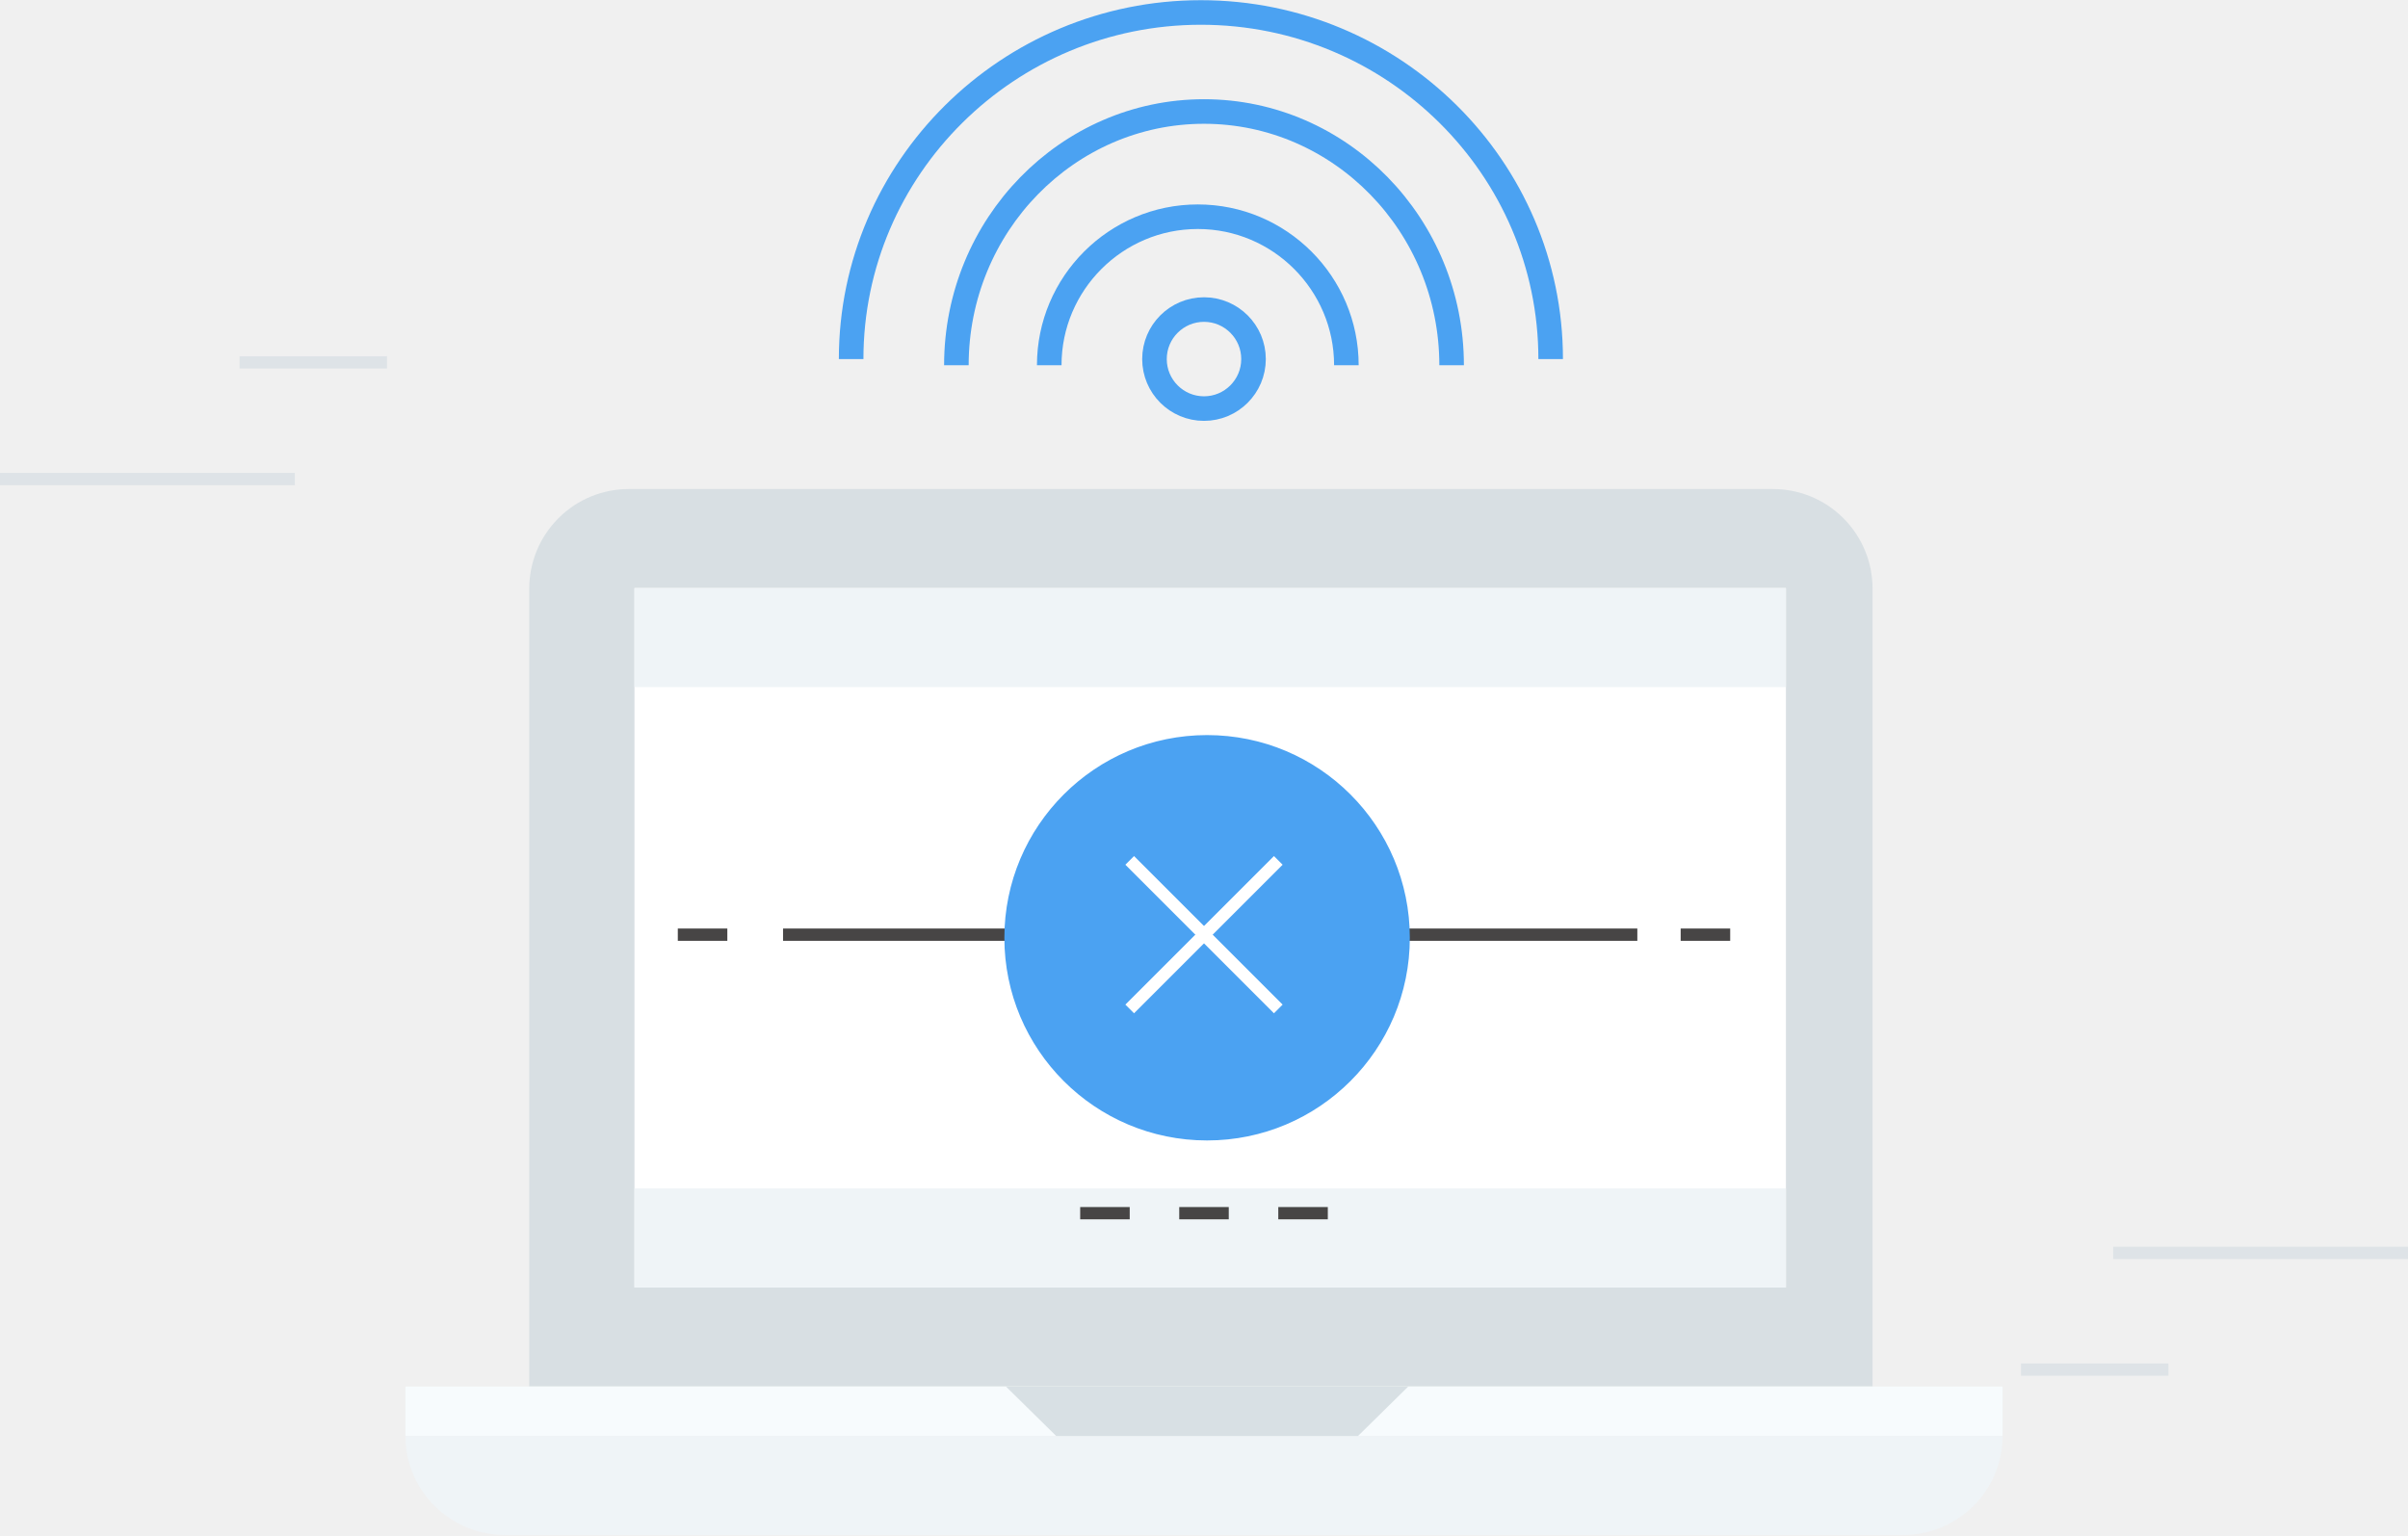
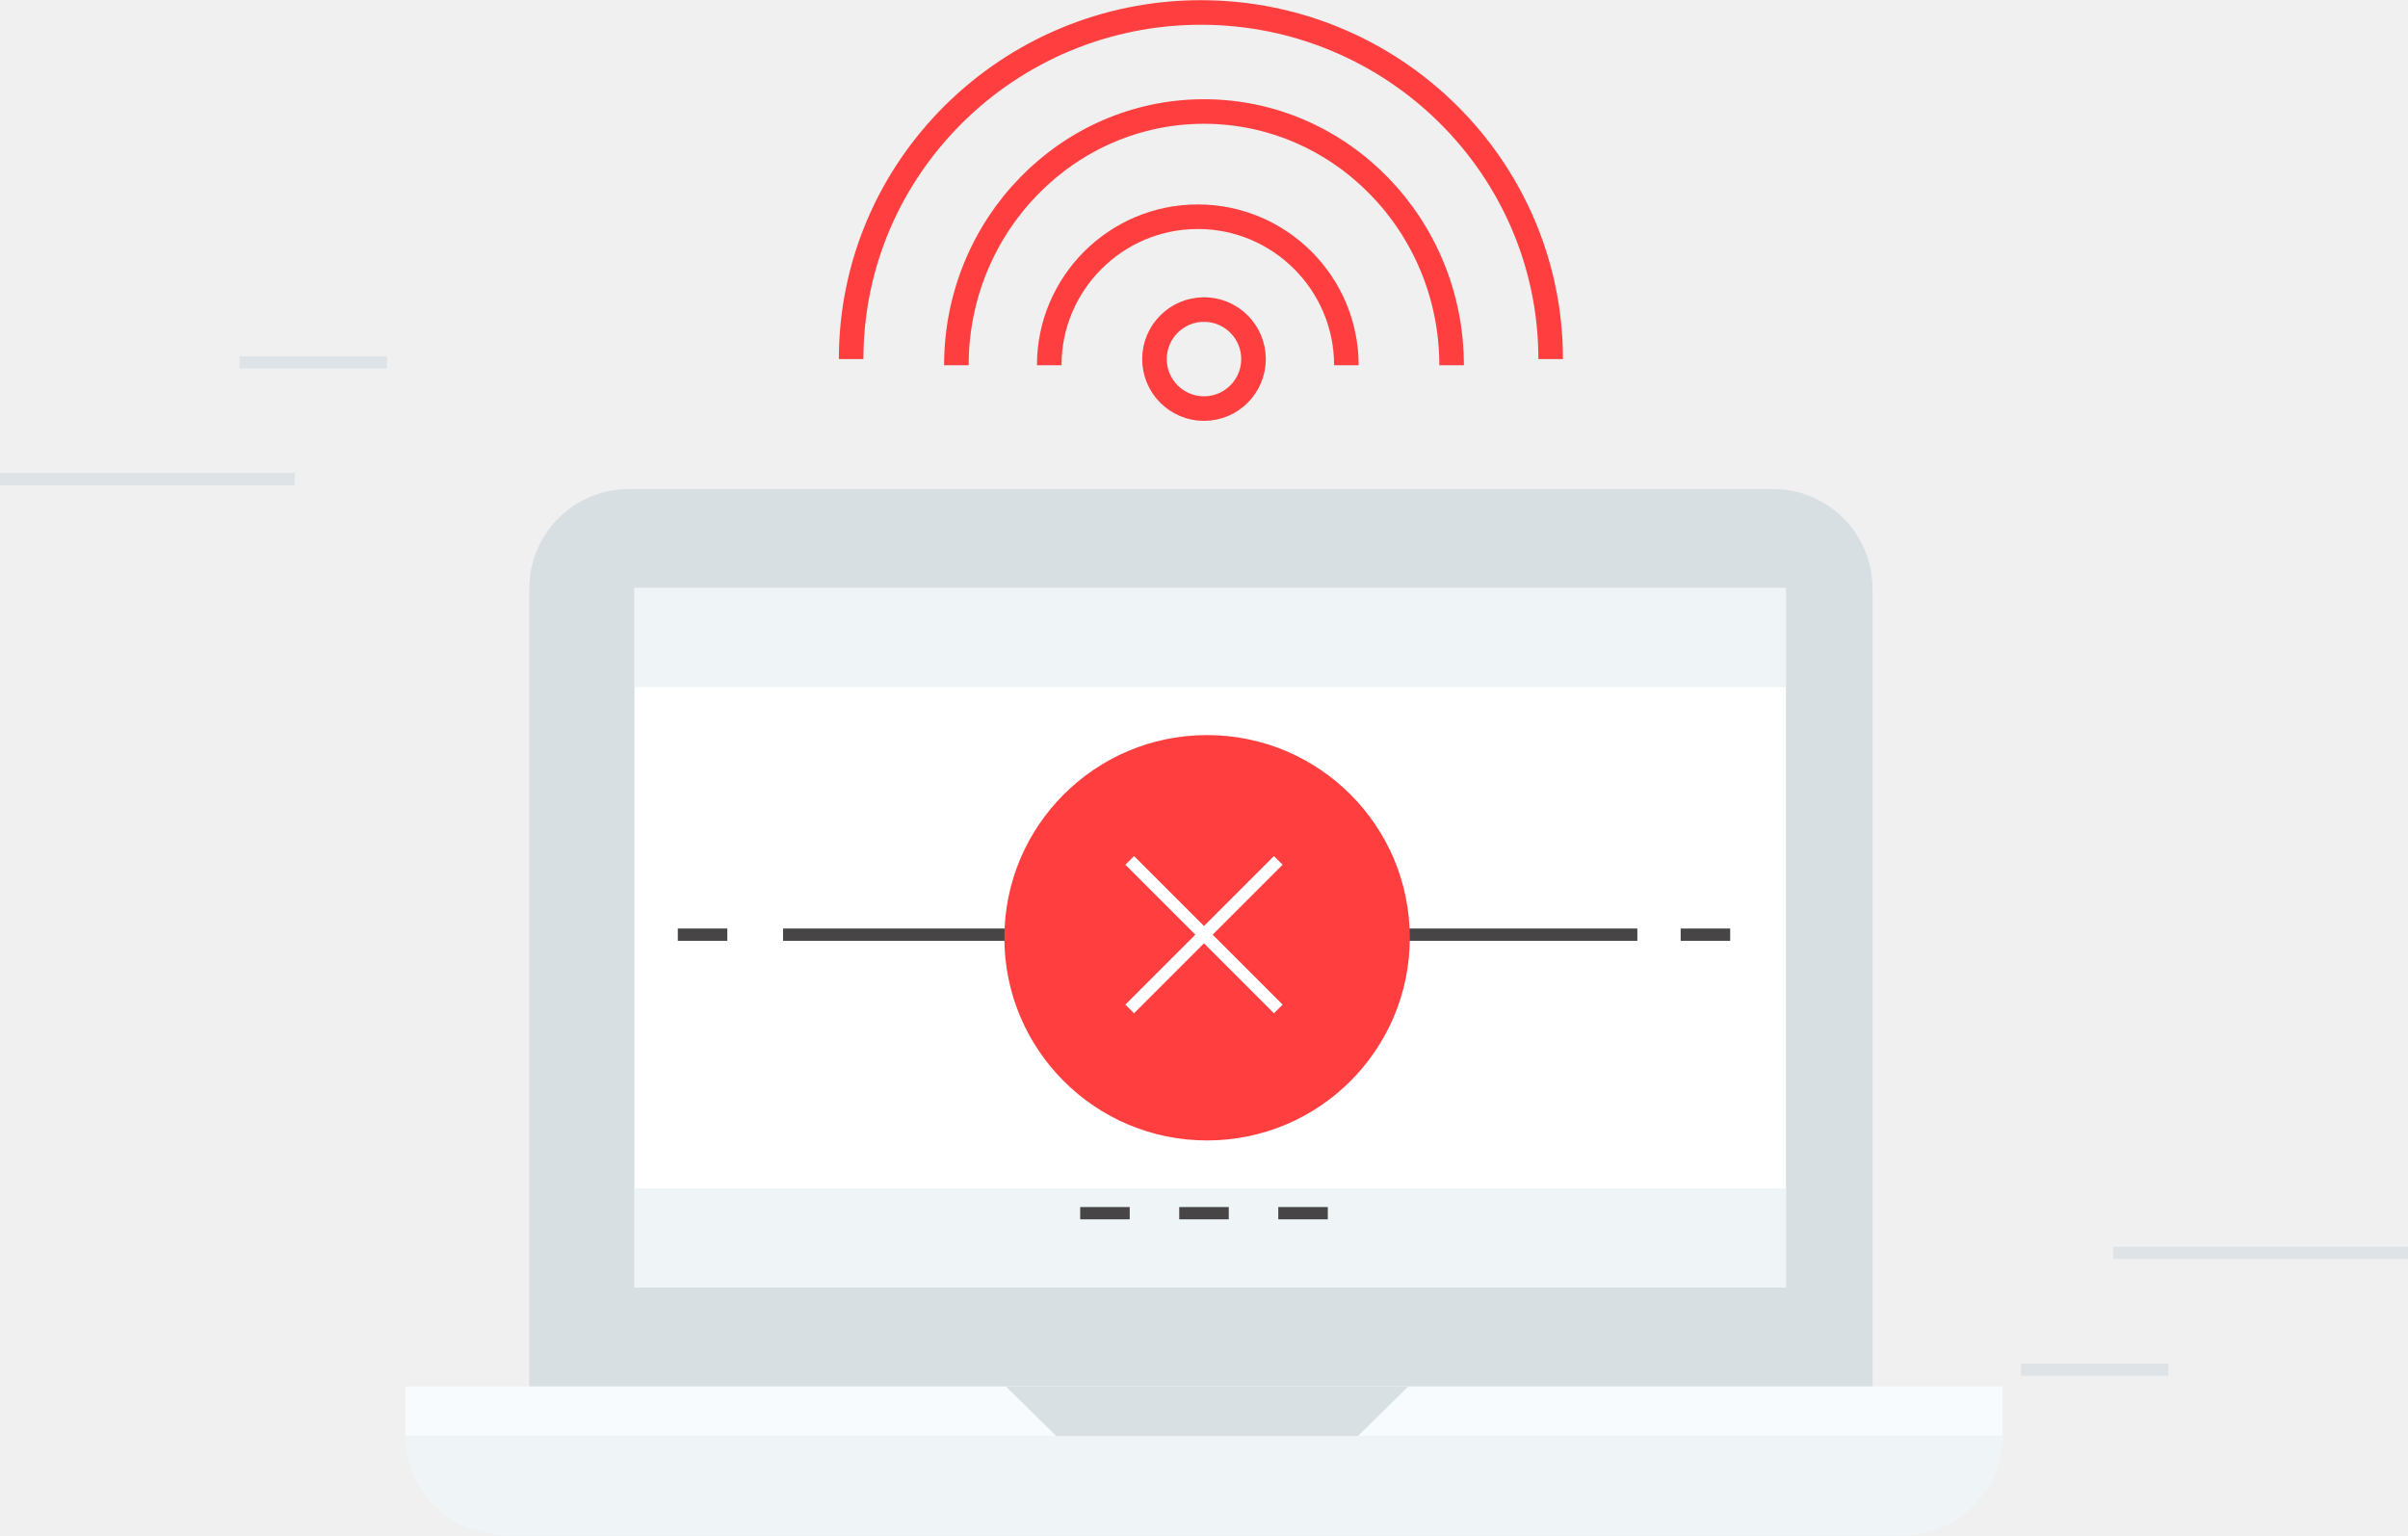
<svg xmlns="http://www.w3.org/2000/svg" width="392px" height="250px" viewBox="0 0 392 250" version="1.1">
  <defs />
  <g id="Signup" stroke="none" stroke-width="1" fill="none" fill-rule="evenodd">
    <g id="Error" transform="translate(-755, -324)">
      <g transform="translate(755, 326)">
        <path d="M304.837,93.864 C304.837,89.712 303.254,85.555 300.091,82.381 C296.932,79.215 292.781,77.628 288.639,77.628 L102.354,77.628 C98.211,77.628 94.06,79.215 90.901,82.381 C87.738,85.555 86.155,89.712 86.155,93.864 L86.155,223.752 L304.837,223.752 L304.837,93.864 Z" id="Fill-1" fill="#D8DFE3" />
        <path d="M353,221 L329,221" id="Stroke-33" stroke="#DEE3E7" stroke-width="2" />
        <path d="M392,202 L344,202" id="Stroke-34" stroke="#DEE3E7" stroke-width="2" />
        <path d="M39,57 L63,57" id="Stroke-35" stroke="#DEE3E7" stroke-width="2" />
        <path d="M0,76 L48,76" id="Stroke-36" stroke="#DEE3E7" stroke-width="2" />
        <polygon id="Fill-3" fill="#FFFFFF" points="103.287 207.628 290.729 207.628 290.729 93.752 103.287 93.752" />
        <polygon id="Fill-5" fill="#F7FBFD" points="66 231.814 326 231.814 326 223.752 66 223.752" />
        <path d="M326,231.814 C326,235.938 324.412,240.065 321.239,243.214 C318.07,246.362 313.906,247.938 309.75,247.938 L82.25,247.938 C78.094,247.938 73.93,246.362 70.761,243.214 C67.588,240.065 66,235.938 66,231.814 L326,231.814 Z" id="Fill-6" fill="#EFF4F7" />
        <polygon id="Fill-7" fill="#D8E0E4" points="221.068 231.814 171.94 231.814 163.752 223.752 229.256 223.752" />
        <polygon id="Fill-8" fill="#EFF4F7" points="103.287 207.628 290.729 207.628 290.729 191.504 103.287 191.504" />
        <polygon id="Fill-9" fill="#EFF4F7" points="103.287 109.876 290.729 109.876 290.729 93.752 103.287 93.752" />
        <path d="M281.659,150.186 L273.597,150.186" id="Stroke-10" stroke="#474545" stroke-width="2" />
        <path d="M266.543,150.186 L225.225,150.186" id="Stroke-11" stroke="#474545" stroke-width="2" />
        <path d="M110.341,150.186 L118.403,150.186" id="Stroke-12" stroke="#474545" stroke-width="2" />
        <path d="M127.473,150.186 L168.791,150.186" id="Stroke-13" stroke="#474545" stroke-width="2" />
-         <path d="M229.256,150.69 C229.256,168.777 214.591,183.442 196.504,183.442 C178.417,183.442 163.752,168.777 163.752,150.69 C163.752,132.603 178.417,117.938 196.504,117.938 C214.591,117.938 229.256,132.603 229.256,150.69" id="Fill-14" stroke="#4BA2F2" stroke-width="0.5" fill="#4BA2F2" />
+         <path d="M229.256,150.69 C229.256,168.777 214.591,183.442 196.504,183.442 C178.417,183.442 163.752,168.777 163.752,150.69 C163.752,132.603 178.417,117.938 196.504,117.938 C214.591,117.938 229.256,132.603 229.256,150.69" id="Fill-14" stroke="#ff3f3f" stroke-width="0.5" fill="#ff3f3f" />
        <path d="M175.845,195.535 L183.907,195.535" id="Stroke-15" stroke="#474545" stroke-width="2" />
        <path d="M191.969,195.535 L200.031,195.535" id="Stroke-16" stroke="#474545" stroke-width="2" />
        <path d="M208.093,195.535 L216.155,195.535" id="Stroke-17" stroke="#474545" stroke-width="2" />
        <path d="M183.907,138.093 L208.093,162.279" id="Stroke-18" stroke="#FFFFFF" stroke-width="2" />
        <path d="M183.907,162.279 L208.093,138.093" id="Stroke-19" stroke="#FFFFFF" stroke-width="2" />
-         <path d="M138.558,56.465 C138.558,25.346 164.099,0.031 195.496,0.031 C226.893,0.031 252.434,25.346 252.434,56.465" id="Stroke-20" stroke="#4BA2F2" stroke-width="4" />
-         <path d="M155.69,57.473 C155.69,34.69 173.773,16.155 196,16.155 C218.227,16.155 236.31,34.69 236.31,57.473" id="Stroke-21" stroke="#4BA2F2" stroke-width="4" />
-         <path d="M170.806,57.473 C170.806,44.134 181.654,33.287 194.992,33.287 C208.331,33.287 219.178,44.134 219.178,57.473" id="Stroke-22" stroke="#4BA2F2" stroke-width="4" />
-         <path d="M204.062,56.465 C204.062,60.915 200.45,64.527 196,64.527 C191.55,64.527 187.938,60.915 187.938,56.465 C187.938,52.015 191.55,48.403 196,48.403 C200.45,48.403 204.062,52.015 204.062,56.465 Z" id="Stroke-23" stroke="#4BA2F2" stroke-width="4" />
+         <path d="M138.558,56.465 C138.558,25.346 164.099,0.031 195.496,0.031 C226.893,0.031 252.434,25.346 252.434,56.465" id="Stroke-20" stroke="#ff3f3f" stroke-width="4" />
+         <path d="M155.69,57.473 C155.69,34.69 173.773,16.155 196,16.155 C218.227,16.155 236.31,34.69 236.31,57.473" id="Stroke-21" stroke="#ff3f3f" stroke-width="4" />
+         <path d="M170.806,57.473 C170.806,44.134 181.654,33.287 194.992,33.287 C208.331,33.287 219.178,44.134 219.178,57.473" id="Stroke-22" stroke="#ff3f3f" stroke-width="4" />
+         <path d="M204.062,56.465 C204.062,60.915 200.45,64.527 196,64.527 C191.55,64.527 187.938,60.915 187.938,56.465 C187.938,52.015 191.55,48.403 196,48.403 C200.45,48.403 204.062,52.015 204.062,56.465 Z" id="Stroke-23" stroke="#ff3f3f" stroke-width="4" />
      </g>
    </g>
  </g>
</svg>
